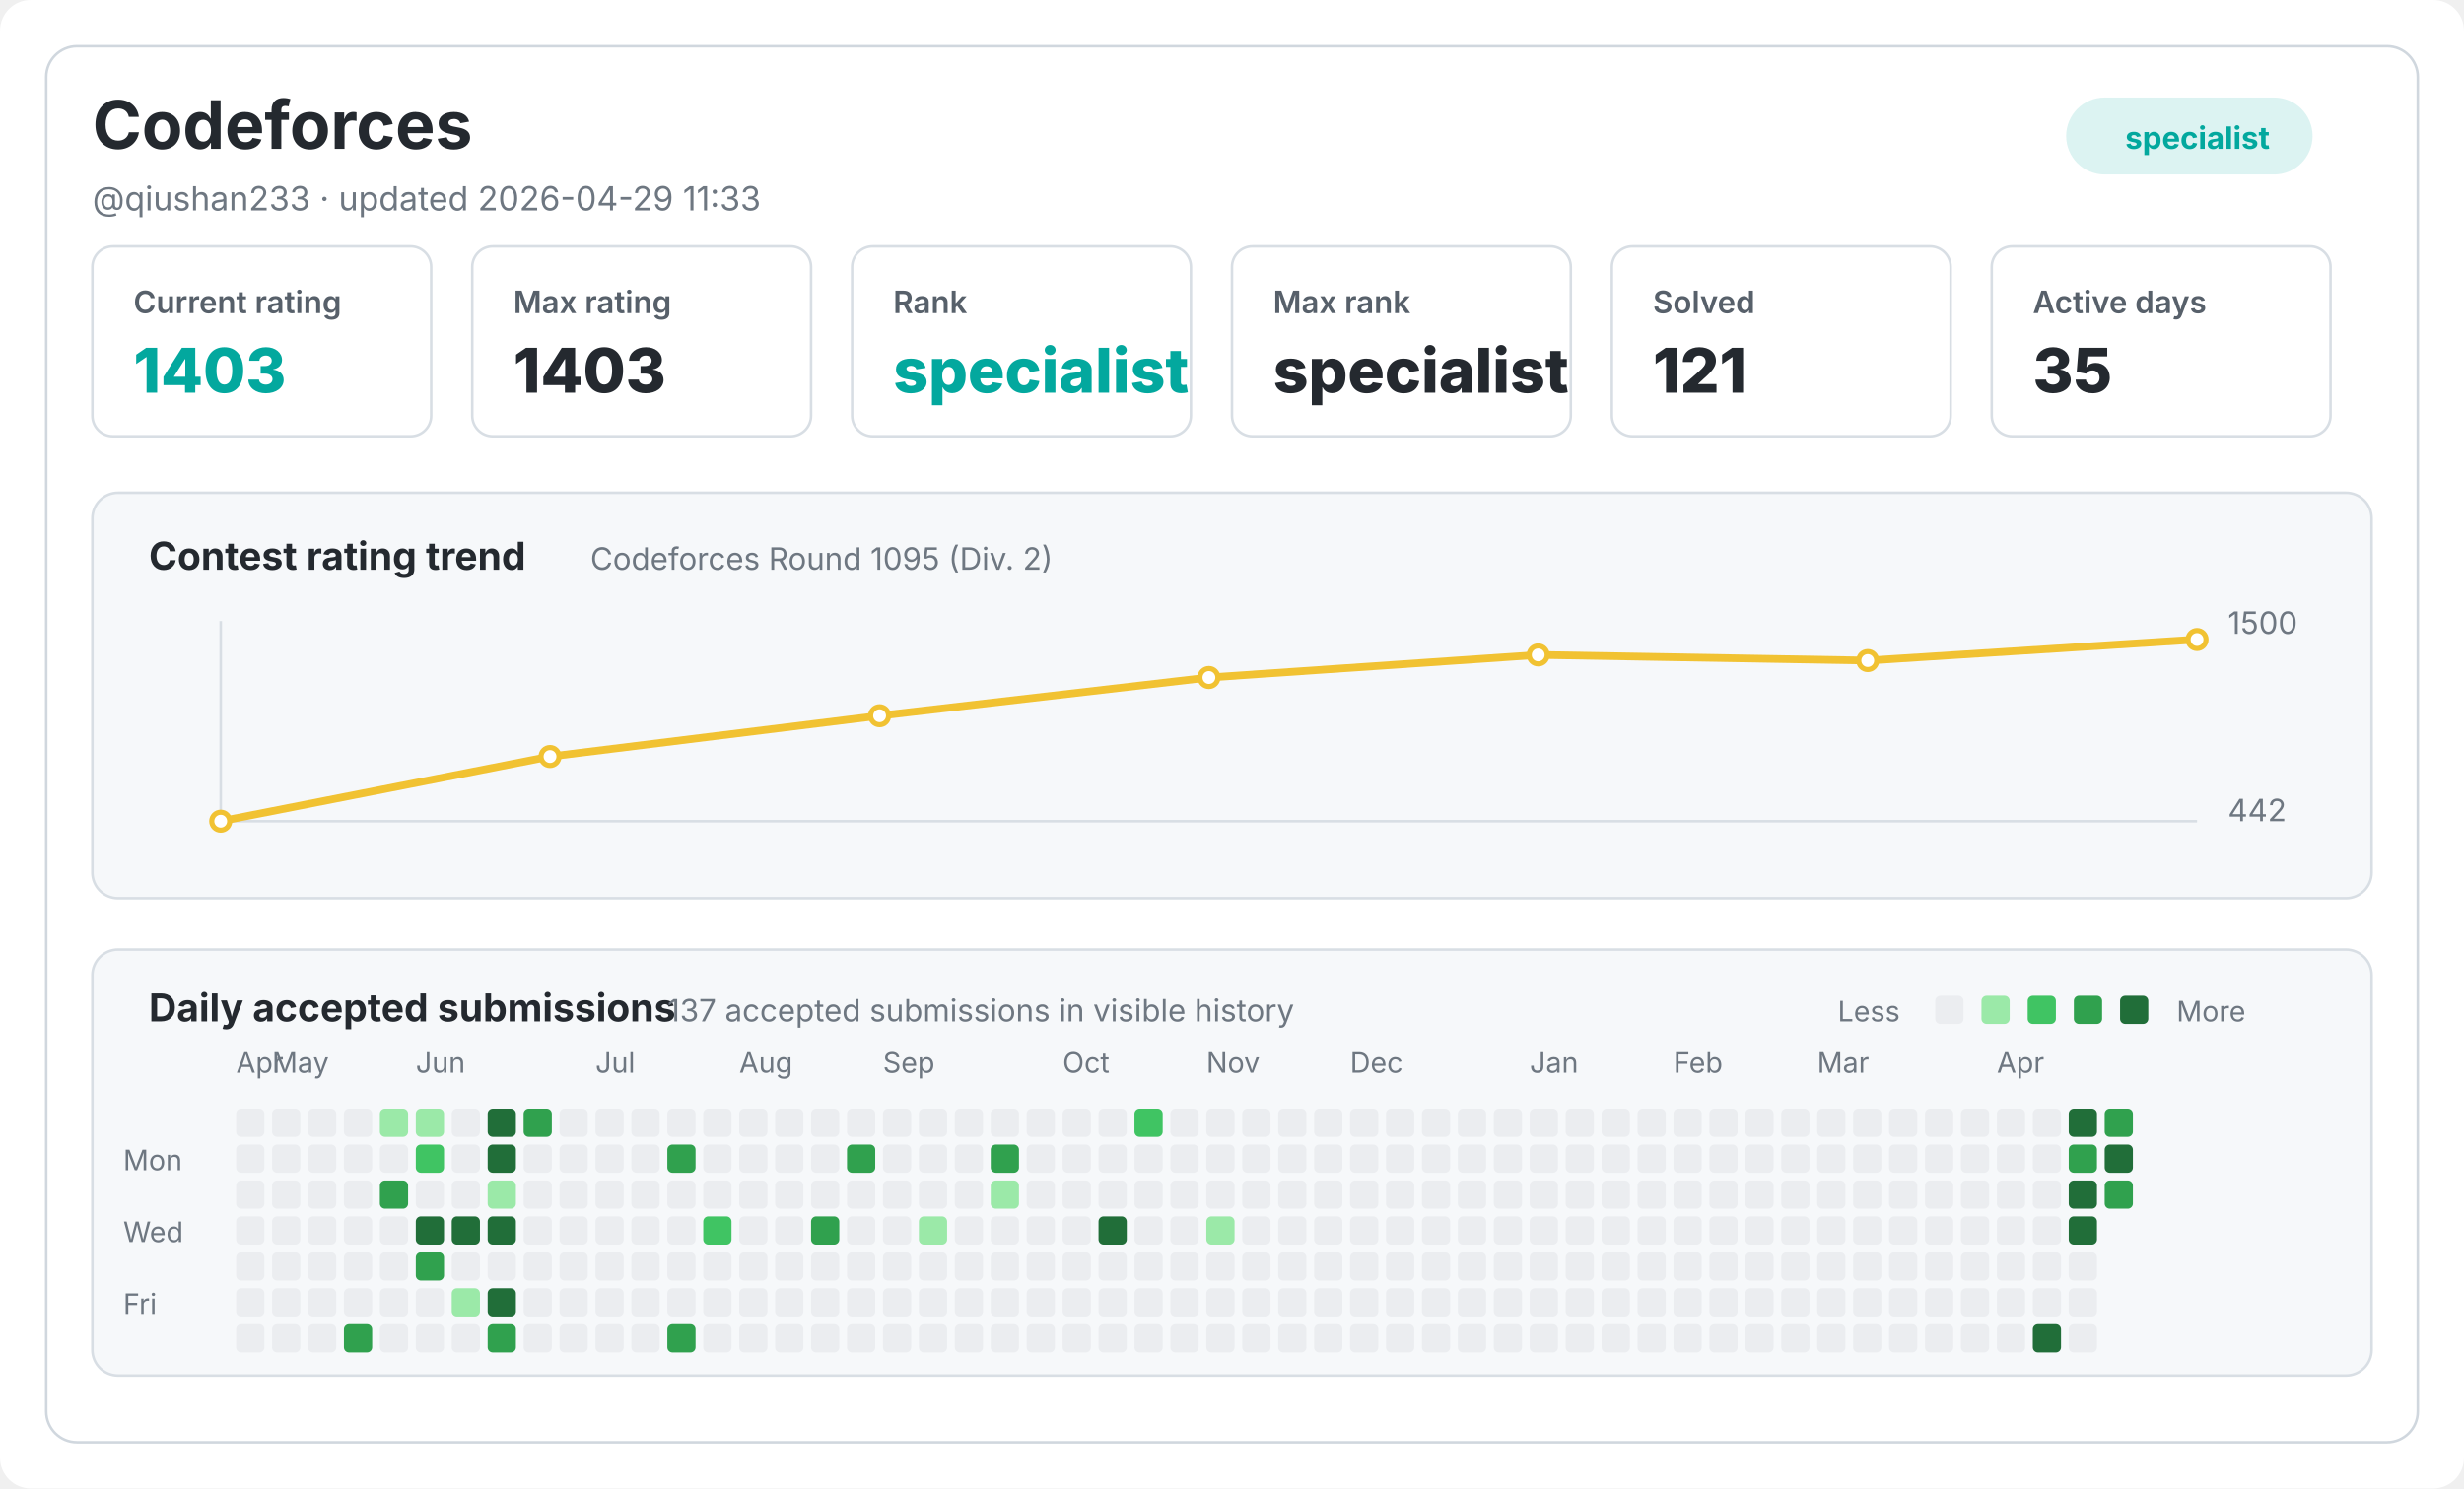
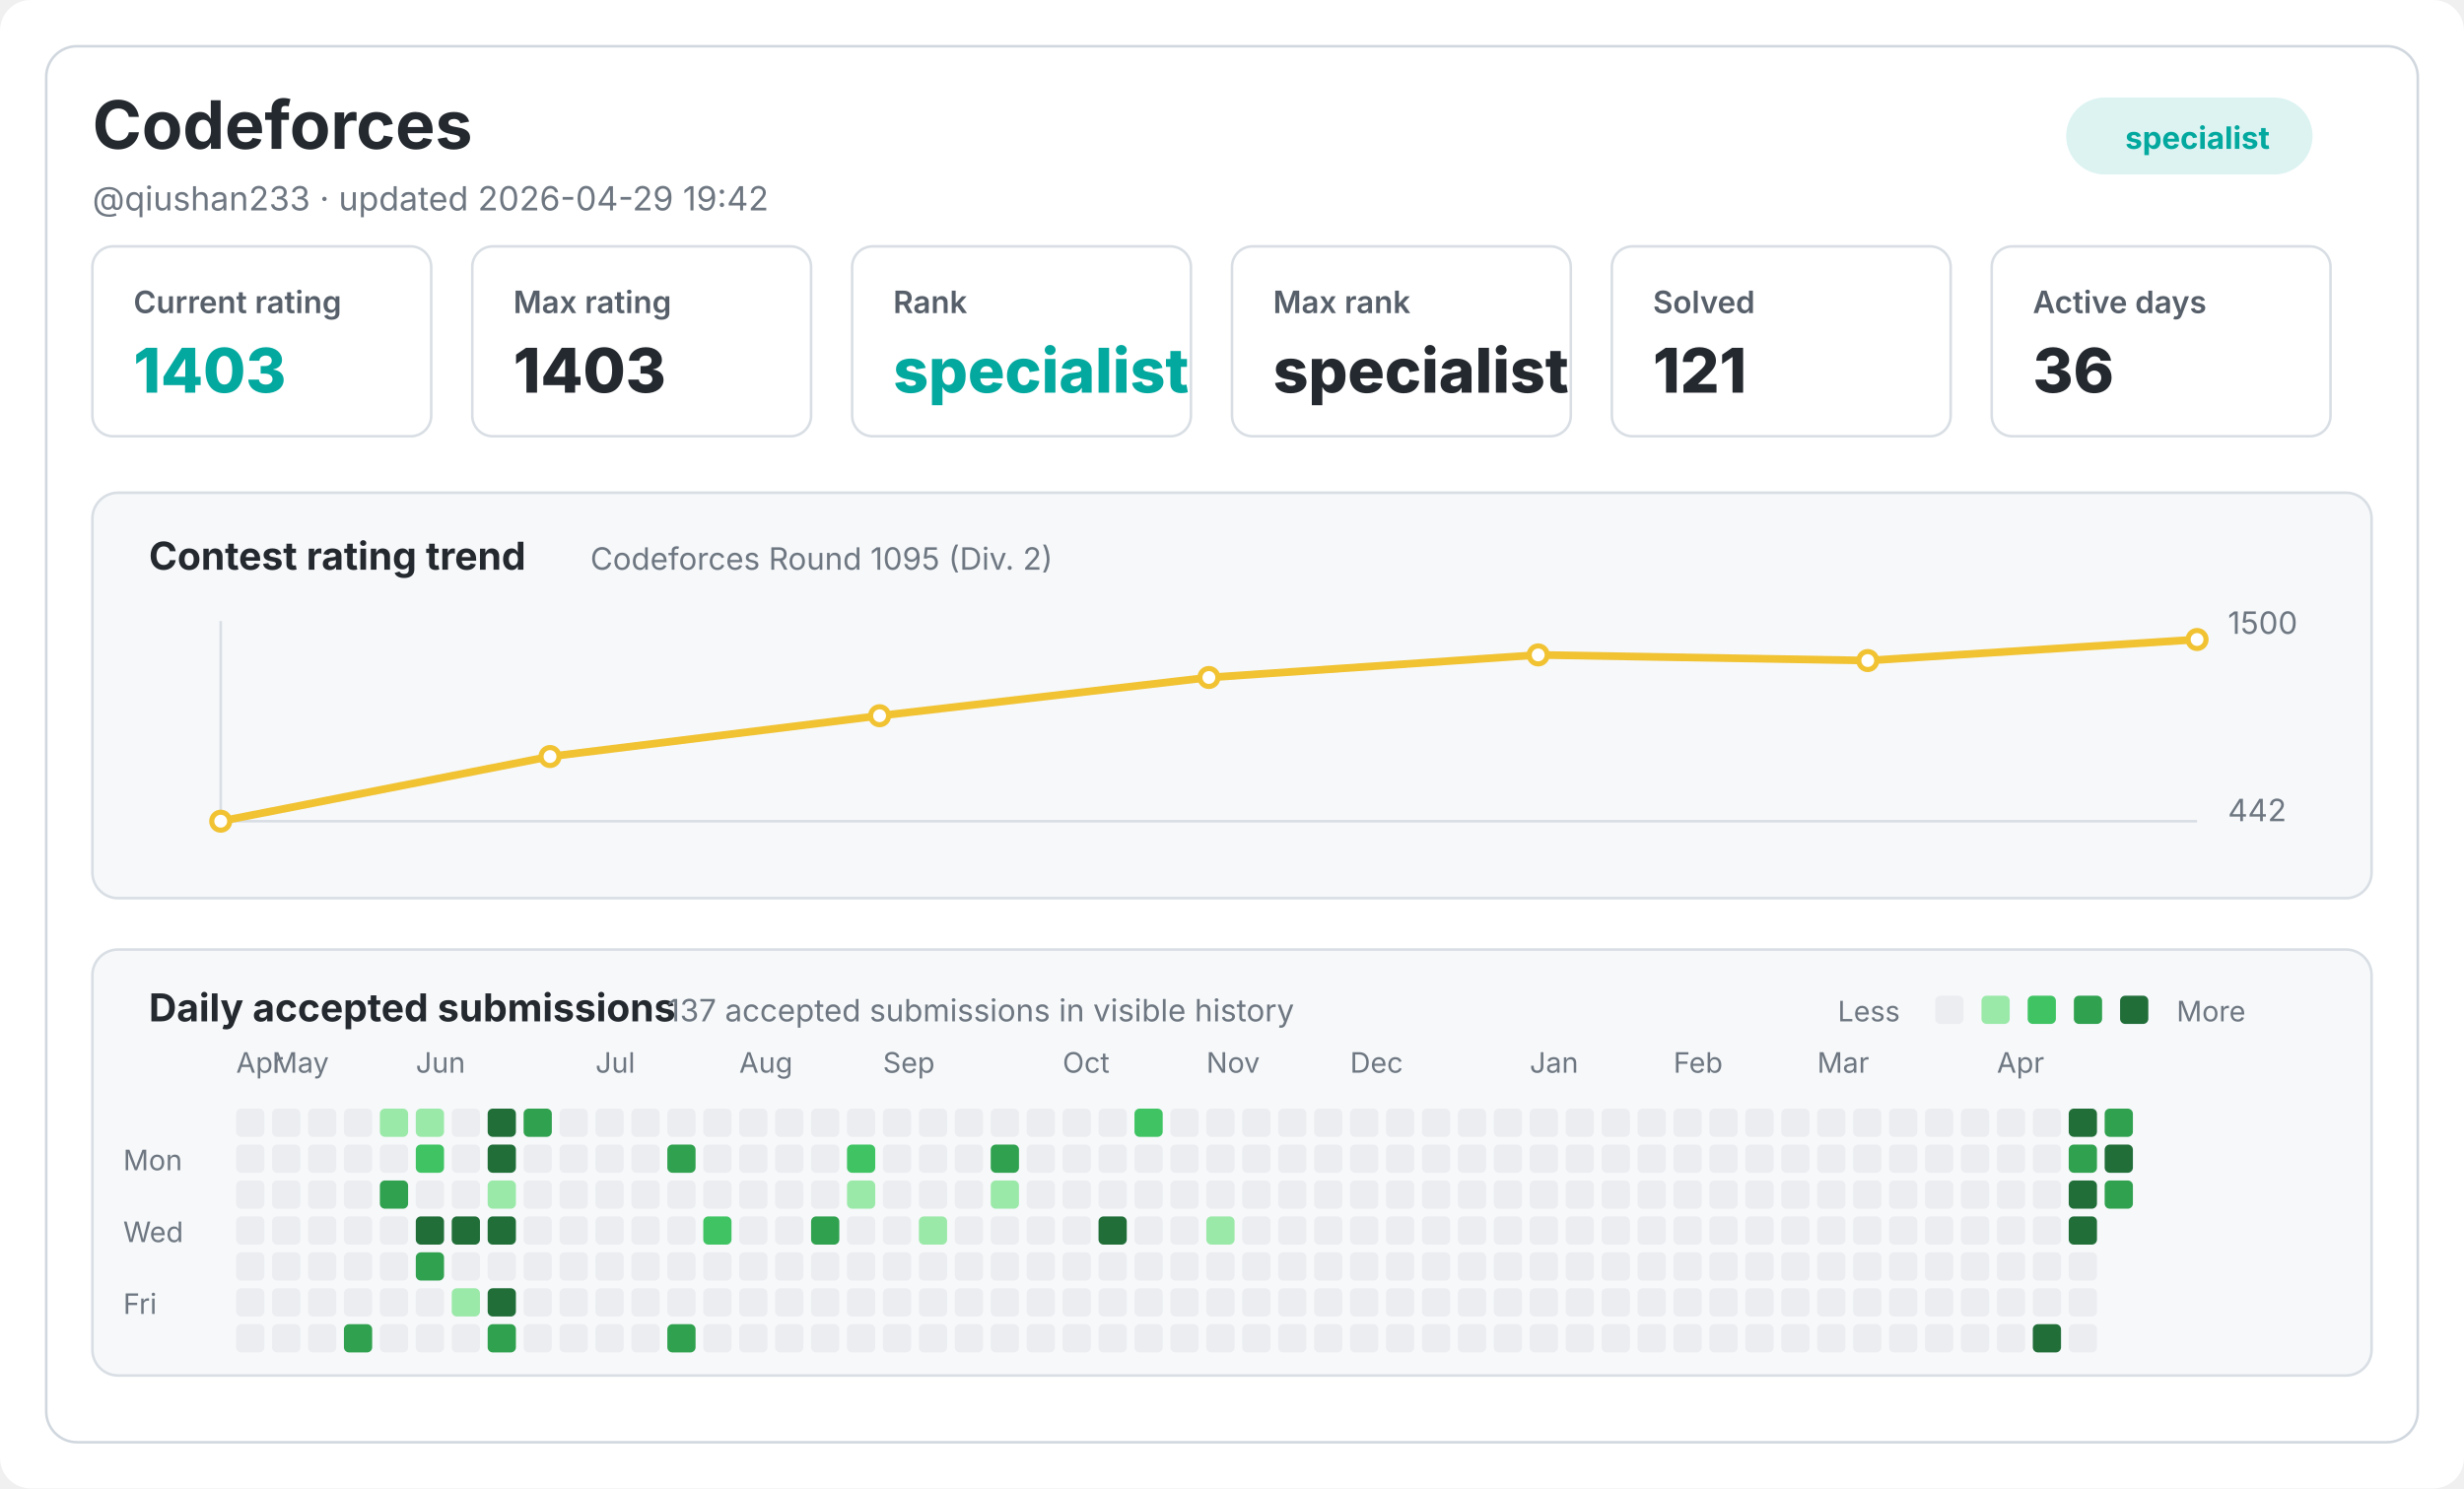
<svg xmlns="http://www.w3.org/2000/svg" width="960" height="580" viewBox="0 0 960 580" role="img" aria-label="Codeforces statistics for qiushan233">
  <style>
  .bg { fill: #ffffff; }
  .shell { fill: #ffffff; stroke: #d0d7de; }
  .soft { fill: #f6f8fa; stroke: #d8dee4; }
  .metric-card { fill: #ffffff; stroke: #d8dee4; }
  .title { font: 700 26px -apple-system,BlinkMacSystemFont,"Segoe UI",sans-serif; fill: #24292f; }
  .subtitle { font: 13px -apple-system,BlinkMacSystemFont,"Segoe UI",sans-serif; fill: #6e7781; }
  .section-title { font: 700 15px -apple-system,BlinkMacSystemFont,"Segoe UI",sans-serif; fill: #24292f; }
  .metric-label { font: 600 12px -apple-system,BlinkMacSystemFont,"Segoe UI",sans-serif; fill: #57606a; }
  .metric-value { font: 800 24px -apple-system,BlinkMacSystemFont,"Segoe UI",sans-serif; fill: #24292f; }
  .muted { font: 12px -apple-system,BlinkMacSystemFont,"Segoe UI",sans-serif; fill: #6e7781; }
  .small { font-size: 11px; }
  .rank { fill: #03a89e; }
  .grid { stroke: #d8dee4; stroke-width: 1; }
  .badge-bg { fill: #03a89e; opacity: 0.14; }
  .badge-text { font: 700 12px -apple-system,BlinkMacSystemFont,"Segoe UI",sans-serif; fill: #03a89e; }
</style>
  <rect class="bg" width="960" height="580" rx="12" />
  <rect class="shell" x="18" y="18" width="924" height="544" rx="12" />
  <text x="36" y="58" class="title">Codeforces</text>
-   <text x="36" y="82" class="subtitle">@qiushan233 · updated 2026-04-29 11:33</text>
+   <text x="36" y="82" class="subtitle">@qiushan233 · updated 2026-04-29 19:42</text>
  <rect x="805" y="38" width="96" height="30" rx="15" class="badge-bg" />
  <text x="828" y="58" class="badge-text">specialist</text>
  <rect x="36" y="96" width="132" height="74" rx="8" class="metric-card" />
  <text x="52" y="122" class="metric-label">Current rating</text>
  <text x="52" y="153" class="metric-value rank">1403</text>
  <rect x="184" y="96" width="132" height="74" rx="8" class="metric-card" />
  <text x="200" y="122" class="metric-label">Max rating</text>
  <text x="200" y="153" class="metric-value">1403</text>
  <rect x="332" y="96" width="132" height="74" rx="8" class="metric-card" />
  <text x="348" y="122" class="metric-label">Rank</text>
  <text x="348" y="153" class="metric-value rank">specialist</text>
  <rect x="480" y="96" width="132" height="74" rx="8" class="metric-card" />
  <text x="496" y="122" class="metric-label">Max rank</text>
  <text x="496" y="153" class="metric-value">specialist</text>
  <rect x="628" y="96" width="132" height="74" rx="8" class="metric-card" />
  <text x="644" y="122" class="metric-label">Solved</text>
  <text x="644" y="153" class="metric-value">121</text>
  <rect x="776" y="96" width="132" height="74" rx="8" class="metric-card" />
  <text x="792" y="122" class="metric-label">Active days</text>
-   <text x="792" y="153" class="metric-value">35</text>
+   <text x="792" y="153" class="metric-value">36</text>
  <rect class="soft" x="36" y="192" width="888" height="158" rx="10" />
  <text x="58" y="222" class="section-title">Contest rating trend</text>
  <text x="230" y="222" class="muted">Codeforces Round 1095 (Div. 2)</text>
  <line x1="86" y1="320" x2="856" y2="320" class="grid" />
  <line x1="86" y1="242" x2="86" y2="320" class="grid" />
  <text x="868" y="247" class="muted">1500</text>
  <text x="868" y="320" class="muted">442</text>
  <polyline points="86.0,320.0 214.3,294.8 342.7,278.9 471.0,264.0 599.3,255.2 727.7,257.4 856.0,249.2" fill="none" stroke="#f1c232" stroke-width="3" stroke-linecap="round" stroke-linejoin="round" />
  <circle cx="86.0" cy="320.0" r="3.5" fill="#fff" stroke="#f1c232" stroke-width="2" />
  <circle cx="214.3" cy="294.8" r="3.5" fill="#fff" stroke="#f1c232" stroke-width="2" />
  <circle cx="342.7" cy="278.9" r="3.5" fill="#fff" stroke="#f1c232" stroke-width="2" />
  <circle cx="471.0" cy="264.0" r="3.5" fill="#fff" stroke="#f1c232" stroke-width="2" />
  <circle cx="599.3" cy="255.2" r="3.5" fill="#fff" stroke="#f1c232" stroke-width="2" />
  <circle cx="727.7" cy="257.4" r="3.5" fill="#fff" stroke="#f1c232" stroke-width="2" />
  <circle cx="856.0" cy="249.2" r="3.5" fill="#fff" stroke="#f1c232" stroke-width="2" />
  <rect class="soft" x="36" y="370" width="888" height="166" rx="10" />
  <text x="58" y="398" class="section-title">Daily accepted submissions</text>
  <text x="260" y="398" class="muted">137 accepted submissions in visible history</text>
  <text x="92" y="418" class="muted small">Apr</text>
  <text x="106" y="418" class="muted small">May</text>
  <text x="162" y="418" class="muted small">Jun</text>
  <text x="232" y="418" class="muted small">Jul</text>
  <text x="288" y="418" class="muted small">Aug</text>
  <text x="344" y="418" class="muted small">Sep</text>
  <text x="414" y="418" class="muted small">Oct</text>
  <text x="470" y="418" class="muted small">Nov</text>
  <text x="526" y="418" class="muted small">Dec</text>
  <text x="596" y="418" class="muted small">Jan</text>
  <text x="652" y="418" class="muted small">Feb</text>
  <text x="708" y="418" class="muted small">Mar</text>
  <text x="778" y="418" class="muted small">Apr</text>
  <text x="48" y="456" class="muted small">Mon</text>
  <text x="48" y="484" class="muted small">Wed</text>
  <text x="48" y="512" class="muted small">Fri</text>
  <rect x="92" y="432" width="11" height="11" rx="2" fill="#ebedf0" />
  <rect x="92" y="446" width="11" height="11" rx="2" fill="#ebedf0" />
  <rect x="92" y="460" width="11" height="11" rx="2" fill="#ebedf0" />
  <rect x="92" y="474" width="11" height="11" rx="2" fill="#ebedf0" />
  <rect x="92" y="488" width="11" height="11" rx="2" fill="#ebedf0" />
  <rect x="92" y="502" width="11" height="11" rx="2" fill="#ebedf0" />
  <rect x="92" y="516" width="11" height="11" rx="2" fill="#ebedf0" />
  <rect x="106" y="432" width="11" height="11" rx="2" fill="#ebedf0" />
  <rect x="106" y="446" width="11" height="11" rx="2" fill="#ebedf0" />
  <rect x="106" y="460" width="11" height="11" rx="2" fill="#ebedf0" />
  <rect x="106" y="474" width="11" height="11" rx="2" fill="#ebedf0" />
  <rect x="106" y="488" width="11" height="11" rx="2" fill="#ebedf0" />
  <rect x="106" y="502" width="11" height="11" rx="2" fill="#ebedf0" />
  <rect x="106" y="516" width="11" height="11" rx="2" fill="#ebedf0" />
  <rect x="120" y="432" width="11" height="11" rx="2" fill="#ebedf0" />
  <rect x="120" y="446" width="11" height="11" rx="2" fill="#ebedf0" />
  <rect x="120" y="460" width="11" height="11" rx="2" fill="#ebedf0" />
  <rect x="120" y="474" width="11" height="11" rx="2" fill="#ebedf0" />
  <rect x="120" y="488" width="11" height="11" rx="2" fill="#ebedf0" />
  <rect x="120" y="502" width="11" height="11" rx="2" fill="#ebedf0" />
  <rect x="120" y="516" width="11" height="11" rx="2" fill="#ebedf0" />
  <rect x="134" y="432" width="11" height="11" rx="2" fill="#ebedf0" />
  <rect x="134" y="446" width="11" height="11" rx="2" fill="#ebedf0" />
  <rect x="134" y="460" width="11" height="11" rx="2" fill="#ebedf0" />
  <rect x="134" y="474" width="11" height="11" rx="2" fill="#ebedf0" />
  <rect x="134" y="488" width="11" height="11" rx="2" fill="#ebedf0" />
  <rect x="134" y="502" width="11" height="11" rx="2" fill="#ebedf0" />
  <rect x="134" y="516" width="11" height="11" rx="2" fill="#30a14e" />
  <rect x="148" y="432" width="11" height="11" rx="2" fill="#9be9a8" />
  <rect x="148" y="446" width="11" height="11" rx="2" fill="#ebedf0" />
  <rect x="148" y="460" width="11" height="11" rx="2" fill="#30a14e" />
  <rect x="148" y="474" width="11" height="11" rx="2" fill="#ebedf0" />
  <rect x="148" y="488" width="11" height="11" rx="2" fill="#ebedf0" />
  <rect x="148" y="502" width="11" height="11" rx="2" fill="#ebedf0" />
  <rect x="148" y="516" width="11" height="11" rx="2" fill="#ebedf0" />
  <rect x="162" y="432" width="11" height="11" rx="2" fill="#9be9a8" />
  <rect x="162" y="446" width="11" height="11" rx="2" fill="#40c463" />
  <rect x="162" y="460" width="11" height="11" rx="2" fill="#ebedf0" />
  <rect x="162" y="474" width="11" height="11" rx="2" fill="#216e39" />
  <rect x="162" y="488" width="11" height="11" rx="2" fill="#30a14e" />
  <rect x="162" y="502" width="11" height="11" rx="2" fill="#ebedf0" />
  <rect x="162" y="516" width="11" height="11" rx="2" fill="#ebedf0" />
  <rect x="176" y="432" width="11" height="11" rx="2" fill="#ebedf0" />
  <rect x="176" y="446" width="11" height="11" rx="2" fill="#ebedf0" />
  <rect x="176" y="460" width="11" height="11" rx="2" fill="#ebedf0" />
  <rect x="176" y="474" width="11" height="11" rx="2" fill="#216e39" />
  <rect x="176" y="488" width="11" height="11" rx="2" fill="#ebedf0" />
  <rect x="176" y="502" width="11" height="11" rx="2" fill="#9be9a8" />
  <rect x="176" y="516" width="11" height="11" rx="2" fill="#ebedf0" />
  <rect x="190" y="432" width="11" height="11" rx="2" fill="#216e39" />
  <rect x="190" y="446" width="11" height="11" rx="2" fill="#216e39" />
  <rect x="190" y="460" width="11" height="11" rx="2" fill="#9be9a8" />
  <rect x="190" y="474" width="11" height="11" rx="2" fill="#216e39" />
  <rect x="190" y="488" width="11" height="11" rx="2" fill="#ebedf0" />
  <rect x="190" y="502" width="11" height="11" rx="2" fill="#216e39" />
  <rect x="190" y="516" width="11" height="11" rx="2" fill="#30a14e" />
  <rect x="204" y="432" width="11" height="11" rx="2" fill="#30a14e" />
  <rect x="204" y="446" width="11" height="11" rx="2" fill="#ebedf0" />
  <rect x="204" y="460" width="11" height="11" rx="2" fill="#ebedf0" />
  <rect x="204" y="474" width="11" height="11" rx="2" fill="#ebedf0" />
  <rect x="204" y="488" width="11" height="11" rx="2" fill="#ebedf0" />
  <rect x="204" y="502" width="11" height="11" rx="2" fill="#ebedf0" />
  <rect x="204" y="516" width="11" height="11" rx="2" fill="#ebedf0" />
  <rect x="218" y="432" width="11" height="11" rx="2" fill="#ebedf0" />
  <rect x="218" y="446" width="11" height="11" rx="2" fill="#ebedf0" />
  <rect x="218" y="460" width="11" height="11" rx="2" fill="#ebedf0" />
  <rect x="218" y="474" width="11" height="11" rx="2" fill="#ebedf0" />
  <rect x="218" y="488" width="11" height="11" rx="2" fill="#ebedf0" />
  <rect x="218" y="502" width="11" height="11" rx="2" fill="#ebedf0" />
  <rect x="218" y="516" width="11" height="11" rx="2" fill="#ebedf0" />
  <rect x="232" y="432" width="11" height="11" rx="2" fill="#ebedf0" />
  <rect x="232" y="446" width="11" height="11" rx="2" fill="#ebedf0" />
  <rect x="232" y="460" width="11" height="11" rx="2" fill="#ebedf0" />
  <rect x="232" y="474" width="11" height="11" rx="2" fill="#ebedf0" />
  <rect x="232" y="488" width="11" height="11" rx="2" fill="#ebedf0" />
  <rect x="232" y="502" width="11" height="11" rx="2" fill="#ebedf0" />
  <rect x="232" y="516" width="11" height="11" rx="2" fill="#ebedf0" />
  <rect x="246" y="432" width="11" height="11" rx="2" fill="#ebedf0" />
  <rect x="246" y="446" width="11" height="11" rx="2" fill="#ebedf0" />
  <rect x="246" y="460" width="11" height="11" rx="2" fill="#ebedf0" />
  <rect x="246" y="474" width="11" height="11" rx="2" fill="#ebedf0" />
  <rect x="246" y="488" width="11" height="11" rx="2" fill="#ebedf0" />
  <rect x="246" y="502" width="11" height="11" rx="2" fill="#ebedf0" />
  <rect x="246" y="516" width="11" height="11" rx="2" fill="#ebedf0" />
  <rect x="260" y="432" width="11" height="11" rx="2" fill="#ebedf0" />
  <rect x="260" y="446" width="11" height="11" rx="2" fill="#30a14e" />
  <rect x="260" y="460" width="11" height="11" rx="2" fill="#ebedf0" />
  <rect x="260" y="474" width="11" height="11" rx="2" fill="#ebedf0" />
  <rect x="260" y="488" width="11" height="11" rx="2" fill="#ebedf0" />
  <rect x="260" y="502" width="11" height="11" rx="2" fill="#ebedf0" />
  <rect x="260" y="516" width="11" height="11" rx="2" fill="#30a14e" />
  <rect x="274" y="432" width="11" height="11" rx="2" fill="#ebedf0" />
  <rect x="274" y="446" width="11" height="11" rx="2" fill="#ebedf0" />
  <rect x="274" y="460" width="11" height="11" rx="2" fill="#ebedf0" />
  <rect x="274" y="474" width="11" height="11" rx="2" fill="#40c463" />
  <rect x="274" y="488" width="11" height="11" rx="2" fill="#ebedf0" />
  <rect x="274" y="502" width="11" height="11" rx="2" fill="#ebedf0" />
  <rect x="274" y="516" width="11" height="11" rx="2" fill="#ebedf0" />
  <rect x="288" y="432" width="11" height="11" rx="2" fill="#ebedf0" />
  <rect x="288" y="446" width="11" height="11" rx="2" fill="#ebedf0" />
  <rect x="288" y="460" width="11" height="11" rx="2" fill="#ebedf0" />
  <rect x="288" y="474" width="11" height="11" rx="2" fill="#ebedf0" />
  <rect x="288" y="488" width="11" height="11" rx="2" fill="#ebedf0" />
  <rect x="288" y="502" width="11" height="11" rx="2" fill="#ebedf0" />
  <rect x="288" y="516" width="11" height="11" rx="2" fill="#ebedf0" />
  <rect x="302" y="432" width="11" height="11" rx="2" fill="#ebedf0" />
  <rect x="302" y="446" width="11" height="11" rx="2" fill="#ebedf0" />
  <rect x="302" y="460" width="11" height="11" rx="2" fill="#ebedf0" />
  <rect x="302" y="474" width="11" height="11" rx="2" fill="#ebedf0" />
  <rect x="302" y="488" width="11" height="11" rx="2" fill="#ebedf0" />
  <rect x="302" y="502" width="11" height="11" rx="2" fill="#ebedf0" />
  <rect x="302" y="516" width="11" height="11" rx="2" fill="#ebedf0" />
  <rect x="316" y="432" width="11" height="11" rx="2" fill="#ebedf0" />
  <rect x="316" y="446" width="11" height="11" rx="2" fill="#ebedf0" />
  <rect x="316" y="460" width="11" height="11" rx="2" fill="#ebedf0" />
  <rect x="316" y="474" width="11" height="11" rx="2" fill="#30a14e" />
  <rect x="316" y="488" width="11" height="11" rx="2" fill="#ebedf0" />
  <rect x="316" y="502" width="11" height="11" rx="2" fill="#ebedf0" />
  <rect x="316" y="516" width="11" height="11" rx="2" fill="#ebedf0" />
  <rect x="330" y="432" width="11" height="11" rx="2" fill="#ebedf0" />
-   <rect x="330" y="446" width="11" height="11" rx="2" fill="#30a14e" />
-   <rect x="330" y="460" width="11" height="11" rx="2" fill="#ebedf0" />
+   <rect x="330" y="446" width="11" height="11" rx="2" fill="#40c463" />
+   <rect x="330" y="460" width="11" height="11" rx="2" fill="#9be9a8" />
  <rect x="330" y="474" width="11" height="11" rx="2" fill="#ebedf0" />
  <rect x="330" y="488" width="11" height="11" rx="2" fill="#ebedf0" />
  <rect x="330" y="502" width="11" height="11" rx="2" fill="#ebedf0" />
  <rect x="330" y="516" width="11" height="11" rx="2" fill="#ebedf0" />
  <rect x="344" y="432" width="11" height="11" rx="2" fill="#ebedf0" />
  <rect x="344" y="446" width="11" height="11" rx="2" fill="#ebedf0" />
  <rect x="344" y="460" width="11" height="11" rx="2" fill="#ebedf0" />
  <rect x="344" y="474" width="11" height="11" rx="2" fill="#ebedf0" />
  <rect x="344" y="488" width="11" height="11" rx="2" fill="#ebedf0" />
  <rect x="344" y="502" width="11" height="11" rx="2" fill="#ebedf0" />
  <rect x="344" y="516" width="11" height="11" rx="2" fill="#ebedf0" />
  <rect x="358" y="432" width="11" height="11" rx="2" fill="#ebedf0" />
  <rect x="358" y="446" width="11" height="11" rx="2" fill="#ebedf0" />
  <rect x="358" y="460" width="11" height="11" rx="2" fill="#ebedf0" />
  <rect x="358" y="474" width="11" height="11" rx="2" fill="#9be9a8" />
  <rect x="358" y="488" width="11" height="11" rx="2" fill="#ebedf0" />
  <rect x="358" y="502" width="11" height="11" rx="2" fill="#ebedf0" />
  <rect x="358" y="516" width="11" height="11" rx="2" fill="#ebedf0" />
  <rect x="372" y="432" width="11" height="11" rx="2" fill="#ebedf0" />
  <rect x="372" y="446" width="11" height="11" rx="2" fill="#ebedf0" />
  <rect x="372" y="460" width="11" height="11" rx="2" fill="#ebedf0" />
  <rect x="372" y="474" width="11" height="11" rx="2" fill="#ebedf0" />
  <rect x="372" y="488" width="11" height="11" rx="2" fill="#ebedf0" />
  <rect x="372" y="502" width="11" height="11" rx="2" fill="#ebedf0" />
  <rect x="372" y="516" width="11" height="11" rx="2" fill="#ebedf0" />
  <rect x="386" y="432" width="11" height="11" rx="2" fill="#ebedf0" />
  <rect x="386" y="446" width="11" height="11" rx="2" fill="#30a14e" />
  <rect x="386" y="460" width="11" height="11" rx="2" fill="#9be9a8" />
  <rect x="386" y="474" width="11" height="11" rx="2" fill="#ebedf0" />
  <rect x="386" y="488" width="11" height="11" rx="2" fill="#ebedf0" />
  <rect x="386" y="502" width="11" height="11" rx="2" fill="#ebedf0" />
  <rect x="386" y="516" width="11" height="11" rx="2" fill="#ebedf0" />
  <rect x="400" y="432" width="11" height="11" rx="2" fill="#ebedf0" />
  <rect x="400" y="446" width="11" height="11" rx="2" fill="#ebedf0" />
  <rect x="400" y="460" width="11" height="11" rx="2" fill="#ebedf0" />
  <rect x="400" y="474" width="11" height="11" rx="2" fill="#ebedf0" />
  <rect x="400" y="488" width="11" height="11" rx="2" fill="#ebedf0" />
  <rect x="400" y="502" width="11" height="11" rx="2" fill="#ebedf0" />
  <rect x="400" y="516" width="11" height="11" rx="2" fill="#ebedf0" />
  <rect x="414" y="432" width="11" height="11" rx="2" fill="#ebedf0" />
  <rect x="414" y="446" width="11" height="11" rx="2" fill="#ebedf0" />
  <rect x="414" y="460" width="11" height="11" rx="2" fill="#ebedf0" />
  <rect x="414" y="474" width="11" height="11" rx="2" fill="#ebedf0" />
  <rect x="414" y="488" width="11" height="11" rx="2" fill="#ebedf0" />
  <rect x="414" y="502" width="11" height="11" rx="2" fill="#ebedf0" />
  <rect x="414" y="516" width="11" height="11" rx="2" fill="#ebedf0" />
  <rect x="428" y="432" width="11" height="11" rx="2" fill="#ebedf0" />
  <rect x="428" y="446" width="11" height="11" rx="2" fill="#ebedf0" />
  <rect x="428" y="460" width="11" height="11" rx="2" fill="#ebedf0" />
  <rect x="428" y="474" width="11" height="11" rx="2" fill="#216e39" />
  <rect x="428" y="488" width="11" height="11" rx="2" fill="#ebedf0" />
  <rect x="428" y="502" width="11" height="11" rx="2" fill="#ebedf0" />
  <rect x="428" y="516" width="11" height="11" rx="2" fill="#ebedf0" />
  <rect x="442" y="432" width="11" height="11" rx="2" fill="#40c463" />
  <rect x="442" y="446" width="11" height="11" rx="2" fill="#ebedf0" />
  <rect x="442" y="460" width="11" height="11" rx="2" fill="#ebedf0" />
  <rect x="442" y="474" width="11" height="11" rx="2" fill="#ebedf0" />
  <rect x="442" y="488" width="11" height="11" rx="2" fill="#ebedf0" />
  <rect x="442" y="502" width="11" height="11" rx="2" fill="#ebedf0" />
  <rect x="442" y="516" width="11" height="11" rx="2" fill="#ebedf0" />
  <rect x="456" y="432" width="11" height="11" rx="2" fill="#ebedf0" />
  <rect x="456" y="446" width="11" height="11" rx="2" fill="#ebedf0" />
  <rect x="456" y="460" width="11" height="11" rx="2" fill="#ebedf0" />
  <rect x="456" y="474" width="11" height="11" rx="2" fill="#ebedf0" />
  <rect x="456" y="488" width="11" height="11" rx="2" fill="#ebedf0" />
  <rect x="456" y="502" width="11" height="11" rx="2" fill="#ebedf0" />
  <rect x="456" y="516" width="11" height="11" rx="2" fill="#ebedf0" />
  <rect x="470" y="432" width="11" height="11" rx="2" fill="#ebedf0" />
  <rect x="470" y="446" width="11" height="11" rx="2" fill="#ebedf0" />
  <rect x="470" y="460" width="11" height="11" rx="2" fill="#ebedf0" />
  <rect x="470" y="474" width="11" height="11" rx="2" fill="#9be9a8" />
  <rect x="470" y="488" width="11" height="11" rx="2" fill="#ebedf0" />
  <rect x="470" y="502" width="11" height="11" rx="2" fill="#ebedf0" />
  <rect x="470" y="516" width="11" height="11" rx="2" fill="#ebedf0" />
  <rect x="484" y="432" width="11" height="11" rx="2" fill="#ebedf0" />
  <rect x="484" y="446" width="11" height="11" rx="2" fill="#ebedf0" />
  <rect x="484" y="460" width="11" height="11" rx="2" fill="#ebedf0" />
  <rect x="484" y="474" width="11" height="11" rx="2" fill="#ebedf0" />
  <rect x="484" y="488" width="11" height="11" rx="2" fill="#ebedf0" />
  <rect x="484" y="502" width="11" height="11" rx="2" fill="#ebedf0" />
  <rect x="484" y="516" width="11" height="11" rx="2" fill="#ebedf0" />
  <rect x="498" y="432" width="11" height="11" rx="2" fill="#ebedf0" />
  <rect x="498" y="446" width="11" height="11" rx="2" fill="#ebedf0" />
  <rect x="498" y="460" width="11" height="11" rx="2" fill="#ebedf0" />
  <rect x="498" y="474" width="11" height="11" rx="2" fill="#ebedf0" />
  <rect x="498" y="488" width="11" height="11" rx="2" fill="#ebedf0" />
  <rect x="498" y="502" width="11" height="11" rx="2" fill="#ebedf0" />
  <rect x="498" y="516" width="11" height="11" rx="2" fill="#ebedf0" />
  <rect x="512" y="432" width="11" height="11" rx="2" fill="#ebedf0" />
  <rect x="512" y="446" width="11" height="11" rx="2" fill="#ebedf0" />
  <rect x="512" y="460" width="11" height="11" rx="2" fill="#ebedf0" />
  <rect x="512" y="474" width="11" height="11" rx="2" fill="#ebedf0" />
  <rect x="512" y="488" width="11" height="11" rx="2" fill="#ebedf0" />
  <rect x="512" y="502" width="11" height="11" rx="2" fill="#ebedf0" />
  <rect x="512" y="516" width="11" height="11" rx="2" fill="#ebedf0" />
  <rect x="526" y="432" width="11" height="11" rx="2" fill="#ebedf0" />
  <rect x="526" y="446" width="11" height="11" rx="2" fill="#ebedf0" />
  <rect x="526" y="460" width="11" height="11" rx="2" fill="#ebedf0" />
  <rect x="526" y="474" width="11" height="11" rx="2" fill="#ebedf0" />
  <rect x="526" y="488" width="11" height="11" rx="2" fill="#ebedf0" />
  <rect x="526" y="502" width="11" height="11" rx="2" fill="#ebedf0" />
  <rect x="526" y="516" width="11" height="11" rx="2" fill="#ebedf0" />
  <rect x="540" y="432" width="11" height="11" rx="2" fill="#ebedf0" />
  <rect x="540" y="446" width="11" height="11" rx="2" fill="#ebedf0" />
  <rect x="540" y="460" width="11" height="11" rx="2" fill="#ebedf0" />
  <rect x="540" y="474" width="11" height="11" rx="2" fill="#ebedf0" />
  <rect x="540" y="488" width="11" height="11" rx="2" fill="#ebedf0" />
  <rect x="540" y="502" width="11" height="11" rx="2" fill="#ebedf0" />
  <rect x="540" y="516" width="11" height="11" rx="2" fill="#ebedf0" />
  <rect x="554" y="432" width="11" height="11" rx="2" fill="#ebedf0" />
  <rect x="554" y="446" width="11" height="11" rx="2" fill="#ebedf0" />
  <rect x="554" y="460" width="11" height="11" rx="2" fill="#ebedf0" />
  <rect x="554" y="474" width="11" height="11" rx="2" fill="#ebedf0" />
  <rect x="554" y="488" width="11" height="11" rx="2" fill="#ebedf0" />
  <rect x="554" y="502" width="11" height="11" rx="2" fill="#ebedf0" />
  <rect x="554" y="516" width="11" height="11" rx="2" fill="#ebedf0" />
  <rect x="568" y="432" width="11" height="11" rx="2" fill="#ebedf0" />
  <rect x="568" y="446" width="11" height="11" rx="2" fill="#ebedf0" />
  <rect x="568" y="460" width="11" height="11" rx="2" fill="#ebedf0" />
  <rect x="568" y="474" width="11" height="11" rx="2" fill="#ebedf0" />
  <rect x="568" y="488" width="11" height="11" rx="2" fill="#ebedf0" />
  <rect x="568" y="502" width="11" height="11" rx="2" fill="#ebedf0" />
  <rect x="568" y="516" width="11" height="11" rx="2" fill="#ebedf0" />
  <rect x="582" y="432" width="11" height="11" rx="2" fill="#ebedf0" />
  <rect x="582" y="446" width="11" height="11" rx="2" fill="#ebedf0" />
  <rect x="582" y="460" width="11" height="11" rx="2" fill="#ebedf0" />
  <rect x="582" y="474" width="11" height="11" rx="2" fill="#ebedf0" />
  <rect x="582" y="488" width="11" height="11" rx="2" fill="#ebedf0" />
  <rect x="582" y="502" width="11" height="11" rx="2" fill="#ebedf0" />
  <rect x="582" y="516" width="11" height="11" rx="2" fill="#ebedf0" />
  <rect x="596" y="432" width="11" height="11" rx="2" fill="#ebedf0" />
  <rect x="596" y="446" width="11" height="11" rx="2" fill="#ebedf0" />
  <rect x="596" y="460" width="11" height="11" rx="2" fill="#ebedf0" />
  <rect x="596" y="474" width="11" height="11" rx="2" fill="#ebedf0" />
  <rect x="596" y="488" width="11" height="11" rx="2" fill="#ebedf0" />
  <rect x="596" y="502" width="11" height="11" rx="2" fill="#ebedf0" />
  <rect x="596" y="516" width="11" height="11" rx="2" fill="#ebedf0" />
  <rect x="610" y="432" width="11" height="11" rx="2" fill="#ebedf0" />
  <rect x="610" y="446" width="11" height="11" rx="2" fill="#ebedf0" />
  <rect x="610" y="460" width="11" height="11" rx="2" fill="#ebedf0" />
  <rect x="610" y="474" width="11" height="11" rx="2" fill="#ebedf0" />
  <rect x="610" y="488" width="11" height="11" rx="2" fill="#ebedf0" />
  <rect x="610" y="502" width="11" height="11" rx="2" fill="#ebedf0" />
  <rect x="610" y="516" width="11" height="11" rx="2" fill="#ebedf0" />
  <rect x="624" y="432" width="11" height="11" rx="2" fill="#ebedf0" />
  <rect x="624" y="446" width="11" height="11" rx="2" fill="#ebedf0" />
  <rect x="624" y="460" width="11" height="11" rx="2" fill="#ebedf0" />
  <rect x="624" y="474" width="11" height="11" rx="2" fill="#ebedf0" />
  <rect x="624" y="488" width="11" height="11" rx="2" fill="#ebedf0" />
  <rect x="624" y="502" width="11" height="11" rx="2" fill="#ebedf0" />
  <rect x="624" y="516" width="11" height="11" rx="2" fill="#ebedf0" />
  <rect x="638" y="432" width="11" height="11" rx="2" fill="#ebedf0" />
  <rect x="638" y="446" width="11" height="11" rx="2" fill="#ebedf0" />
  <rect x="638" y="460" width="11" height="11" rx="2" fill="#ebedf0" />
  <rect x="638" y="474" width="11" height="11" rx="2" fill="#ebedf0" />
  <rect x="638" y="488" width="11" height="11" rx="2" fill="#ebedf0" />
  <rect x="638" y="502" width="11" height="11" rx="2" fill="#ebedf0" />
  <rect x="638" y="516" width="11" height="11" rx="2" fill="#ebedf0" />
  <rect x="652" y="432" width="11" height="11" rx="2" fill="#ebedf0" />
  <rect x="652" y="446" width="11" height="11" rx="2" fill="#ebedf0" />
  <rect x="652" y="460" width="11" height="11" rx="2" fill="#ebedf0" />
  <rect x="652" y="474" width="11" height="11" rx="2" fill="#ebedf0" />
  <rect x="652" y="488" width="11" height="11" rx="2" fill="#ebedf0" />
  <rect x="652" y="502" width="11" height="11" rx="2" fill="#ebedf0" />
  <rect x="652" y="516" width="11" height="11" rx="2" fill="#ebedf0" />
  <rect x="666" y="432" width="11" height="11" rx="2" fill="#ebedf0" />
  <rect x="666" y="446" width="11" height="11" rx="2" fill="#ebedf0" />
  <rect x="666" y="460" width="11" height="11" rx="2" fill="#ebedf0" />
  <rect x="666" y="474" width="11" height="11" rx="2" fill="#ebedf0" />
  <rect x="666" y="488" width="11" height="11" rx="2" fill="#ebedf0" />
  <rect x="666" y="502" width="11" height="11" rx="2" fill="#ebedf0" />
  <rect x="666" y="516" width="11" height="11" rx="2" fill="#ebedf0" />
  <rect x="680" y="432" width="11" height="11" rx="2" fill="#ebedf0" />
  <rect x="680" y="446" width="11" height="11" rx="2" fill="#ebedf0" />
  <rect x="680" y="460" width="11" height="11" rx="2" fill="#ebedf0" />
  <rect x="680" y="474" width="11" height="11" rx="2" fill="#ebedf0" />
  <rect x="680" y="488" width="11" height="11" rx="2" fill="#ebedf0" />
  <rect x="680" y="502" width="11" height="11" rx="2" fill="#ebedf0" />
  <rect x="680" y="516" width="11" height="11" rx="2" fill="#ebedf0" />
  <rect x="694" y="432" width="11" height="11" rx="2" fill="#ebedf0" />
  <rect x="694" y="446" width="11" height="11" rx="2" fill="#ebedf0" />
  <rect x="694" y="460" width="11" height="11" rx="2" fill="#ebedf0" />
  <rect x="694" y="474" width="11" height="11" rx="2" fill="#ebedf0" />
  <rect x="694" y="488" width="11" height="11" rx="2" fill="#ebedf0" />
  <rect x="694" y="502" width="11" height="11" rx="2" fill="#ebedf0" />
  <rect x="694" y="516" width="11" height="11" rx="2" fill="#ebedf0" />
  <rect x="708" y="432" width="11" height="11" rx="2" fill="#ebedf0" />
  <rect x="708" y="446" width="11" height="11" rx="2" fill="#ebedf0" />
  <rect x="708" y="460" width="11" height="11" rx="2" fill="#ebedf0" />
  <rect x="708" y="474" width="11" height="11" rx="2" fill="#ebedf0" />
  <rect x="708" y="488" width="11" height="11" rx="2" fill="#ebedf0" />
  <rect x="708" y="502" width="11" height="11" rx="2" fill="#ebedf0" />
  <rect x="708" y="516" width="11" height="11" rx="2" fill="#ebedf0" />
  <rect x="722" y="432" width="11" height="11" rx="2" fill="#ebedf0" />
  <rect x="722" y="446" width="11" height="11" rx="2" fill="#ebedf0" />
  <rect x="722" y="460" width="11" height="11" rx="2" fill="#ebedf0" />
  <rect x="722" y="474" width="11" height="11" rx="2" fill="#ebedf0" />
  <rect x="722" y="488" width="11" height="11" rx="2" fill="#ebedf0" />
  <rect x="722" y="502" width="11" height="11" rx="2" fill="#ebedf0" />
  <rect x="722" y="516" width="11" height="11" rx="2" fill="#ebedf0" />
  <rect x="736" y="432" width="11" height="11" rx="2" fill="#ebedf0" />
  <rect x="736" y="446" width="11" height="11" rx="2" fill="#ebedf0" />
  <rect x="736" y="460" width="11" height="11" rx="2" fill="#ebedf0" />
  <rect x="736" y="474" width="11" height="11" rx="2" fill="#ebedf0" />
  <rect x="736" y="488" width="11" height="11" rx="2" fill="#ebedf0" />
  <rect x="736" y="502" width="11" height="11" rx="2" fill="#ebedf0" />
  <rect x="736" y="516" width="11" height="11" rx="2" fill="#ebedf0" />
  <rect x="750" y="432" width="11" height="11" rx="2" fill="#ebedf0" />
  <rect x="750" y="446" width="11" height="11" rx="2" fill="#ebedf0" />
  <rect x="750" y="460" width="11" height="11" rx="2" fill="#ebedf0" />
  <rect x="750" y="474" width="11" height="11" rx="2" fill="#ebedf0" />
  <rect x="750" y="488" width="11" height="11" rx="2" fill="#ebedf0" />
  <rect x="750" y="502" width="11" height="11" rx="2" fill="#ebedf0" />
  <rect x="750" y="516" width="11" height="11" rx="2" fill="#ebedf0" />
  <rect x="764" y="432" width="11" height="11" rx="2" fill="#ebedf0" />
  <rect x="764" y="446" width="11" height="11" rx="2" fill="#ebedf0" />
  <rect x="764" y="460" width="11" height="11" rx="2" fill="#ebedf0" />
  <rect x="764" y="474" width="11" height="11" rx="2" fill="#ebedf0" />
  <rect x="764" y="488" width="11" height="11" rx="2" fill="#ebedf0" />
  <rect x="764" y="502" width="11" height="11" rx="2" fill="#ebedf0" />
  <rect x="764" y="516" width="11" height="11" rx="2" fill="#ebedf0" />
  <rect x="778" y="432" width="11" height="11" rx="2" fill="#ebedf0" />
  <rect x="778" y="446" width="11" height="11" rx="2" fill="#ebedf0" />
  <rect x="778" y="460" width="11" height="11" rx="2" fill="#ebedf0" />
  <rect x="778" y="474" width="11" height="11" rx="2" fill="#ebedf0" />
  <rect x="778" y="488" width="11" height="11" rx="2" fill="#ebedf0" />
  <rect x="778" y="502" width="11" height="11" rx="2" fill="#ebedf0" />
  <rect x="778" y="516" width="11" height="11" rx="2" fill="#ebedf0" />
  <rect x="792" y="432" width="11" height="11" rx="2" fill="#ebedf0" />
  <rect x="792" y="446" width="11" height="11" rx="2" fill="#ebedf0" />
  <rect x="792" y="460" width="11" height="11" rx="2" fill="#ebedf0" />
  <rect x="792" y="474" width="11" height="11" rx="2" fill="#ebedf0" />
  <rect x="792" y="488" width="11" height="11" rx="2" fill="#ebedf0" />
  <rect x="792" y="502" width="11" height="11" rx="2" fill="#ebedf0" />
  <rect x="792" y="516" width="11" height="11" rx="2" fill="#216e39" />
  <rect x="806" y="432" width="11" height="11" rx="2" fill="#216e39" />
  <rect x="806" y="446" width="11" height="11" rx="2" fill="#30a14e" />
  <rect x="806" y="460" width="11" height="11" rx="2" fill="#216e39" />
  <rect x="806" y="474" width="11" height="11" rx="2" fill="#216e39" />
  <rect x="806" y="488" width="11" height="11" rx="2" fill="#ebedf0" />
  <rect x="806" y="502" width="11" height="11" rx="2" fill="#ebedf0" />
  <rect x="806" y="516" width="11" height="11" rx="2" fill="#ebedf0" />
  <rect x="820" y="432" width="11" height="11" rx="2" fill="#30a14e" />
  <rect x="820" y="446" width="11" height="11" rx="2" fill="#216e39" />
  <rect x="820" y="460" width="11" height="11" rx="2" fill="#30a14e" />
  <text x="716" y="398" class="muted small">Less</text>
  <rect x="754" y="388" width="11" height="11" rx="2" fill="#ebedf0" />
  <rect x="772" y="388" width="11" height="11" rx="2" fill="#9be9a8" />
  <rect x="790" y="388" width="11" height="11" rx="2" fill="#40c463" />
  <rect x="808" y="388" width="11" height="11" rx="2" fill="#30a14e" />
  <rect x="826" y="388" width="11" height="11" rx="2" fill="#216e39" />
  <text x="848" y="398" class="muted small">More</text>
</svg>
